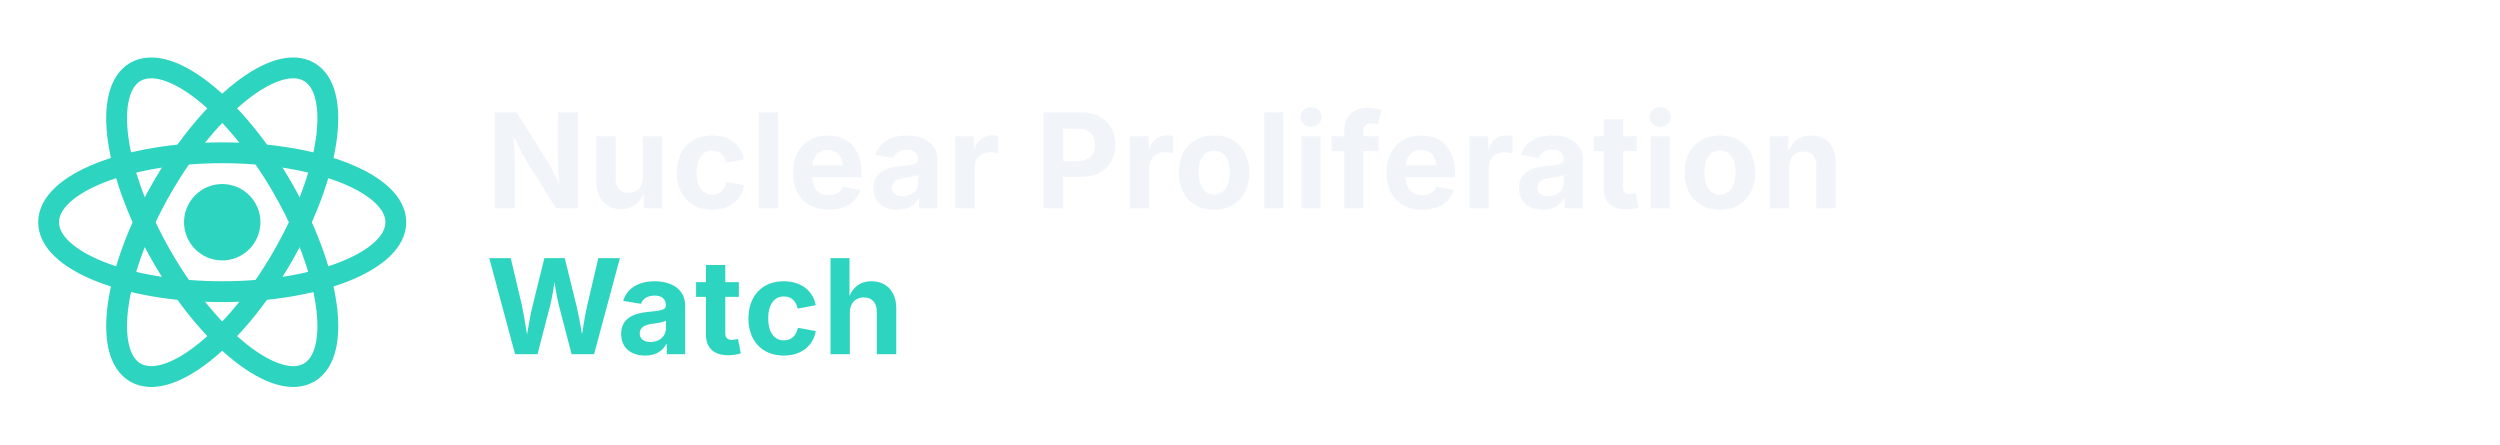
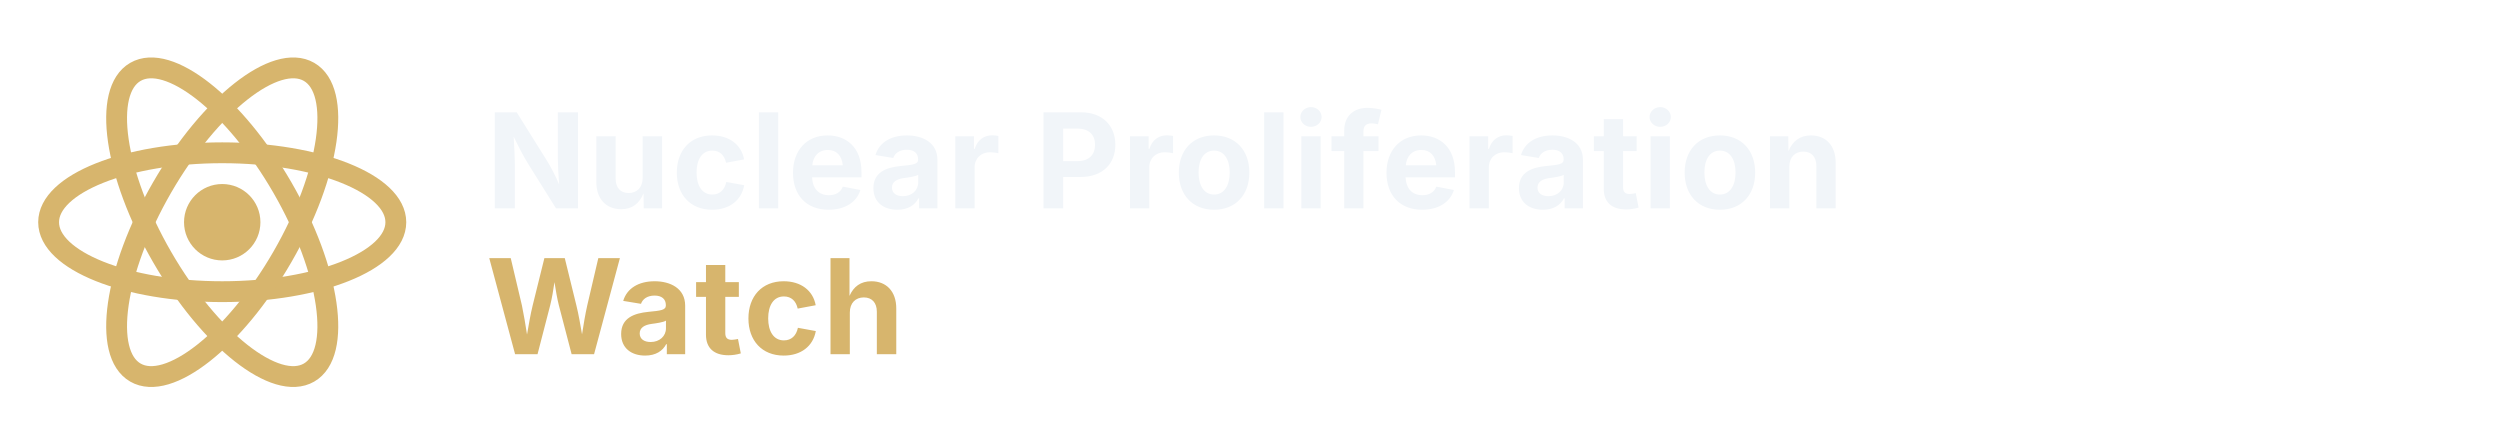
<svg xmlns="http://www.w3.org/2000/svg" viewBox="0 0 360 64" role="img" aria-labelledby="title desc">
-   <g fill="none" stroke="#2dd4bf" stroke-width="3" stroke-linecap="round" stroke-linejoin="round">
-     <circle cx="32" cy="32" r="4" fill="#2dd4bf" />
+   <g fill="none" stroke="#d7b56d" stroke-width="3" stroke-linecap="round" stroke-linejoin="round">
+     <circle cx="32" cy="32" r="4" fill="#d7b56d" />
    <ellipse cx="32" cy="32" rx="25" ry="10" />
    <ellipse cx="32" cy="32" rx="25" ry="10" transform="rotate(60 32 32)" />
    <ellipse cx="32" cy="32" rx="25" ry="10" transform="rotate(120 32 32)" />
  </g>
  <text x="70" y="30" fill="#f1f5f9" font-family="Inter,Segoe UI,Arial,sans-serif" font-size="19" font-weight="700" letter-spacing=".2">Nuclear Proliferation</text>
-   <text x="70" y="51" fill="#2dd4bf" font-family="Inter,Segoe UI,Arial,sans-serif" font-size="19" font-weight="700" letter-spacing=".2">Watch</text>
+   <text x="70" y="51" fill="#d7b56d" font-family="Inter,Segoe UI,Arial,sans-serif" font-size="19" font-weight="700" letter-spacing=".2">Watch</text>
</svg>
